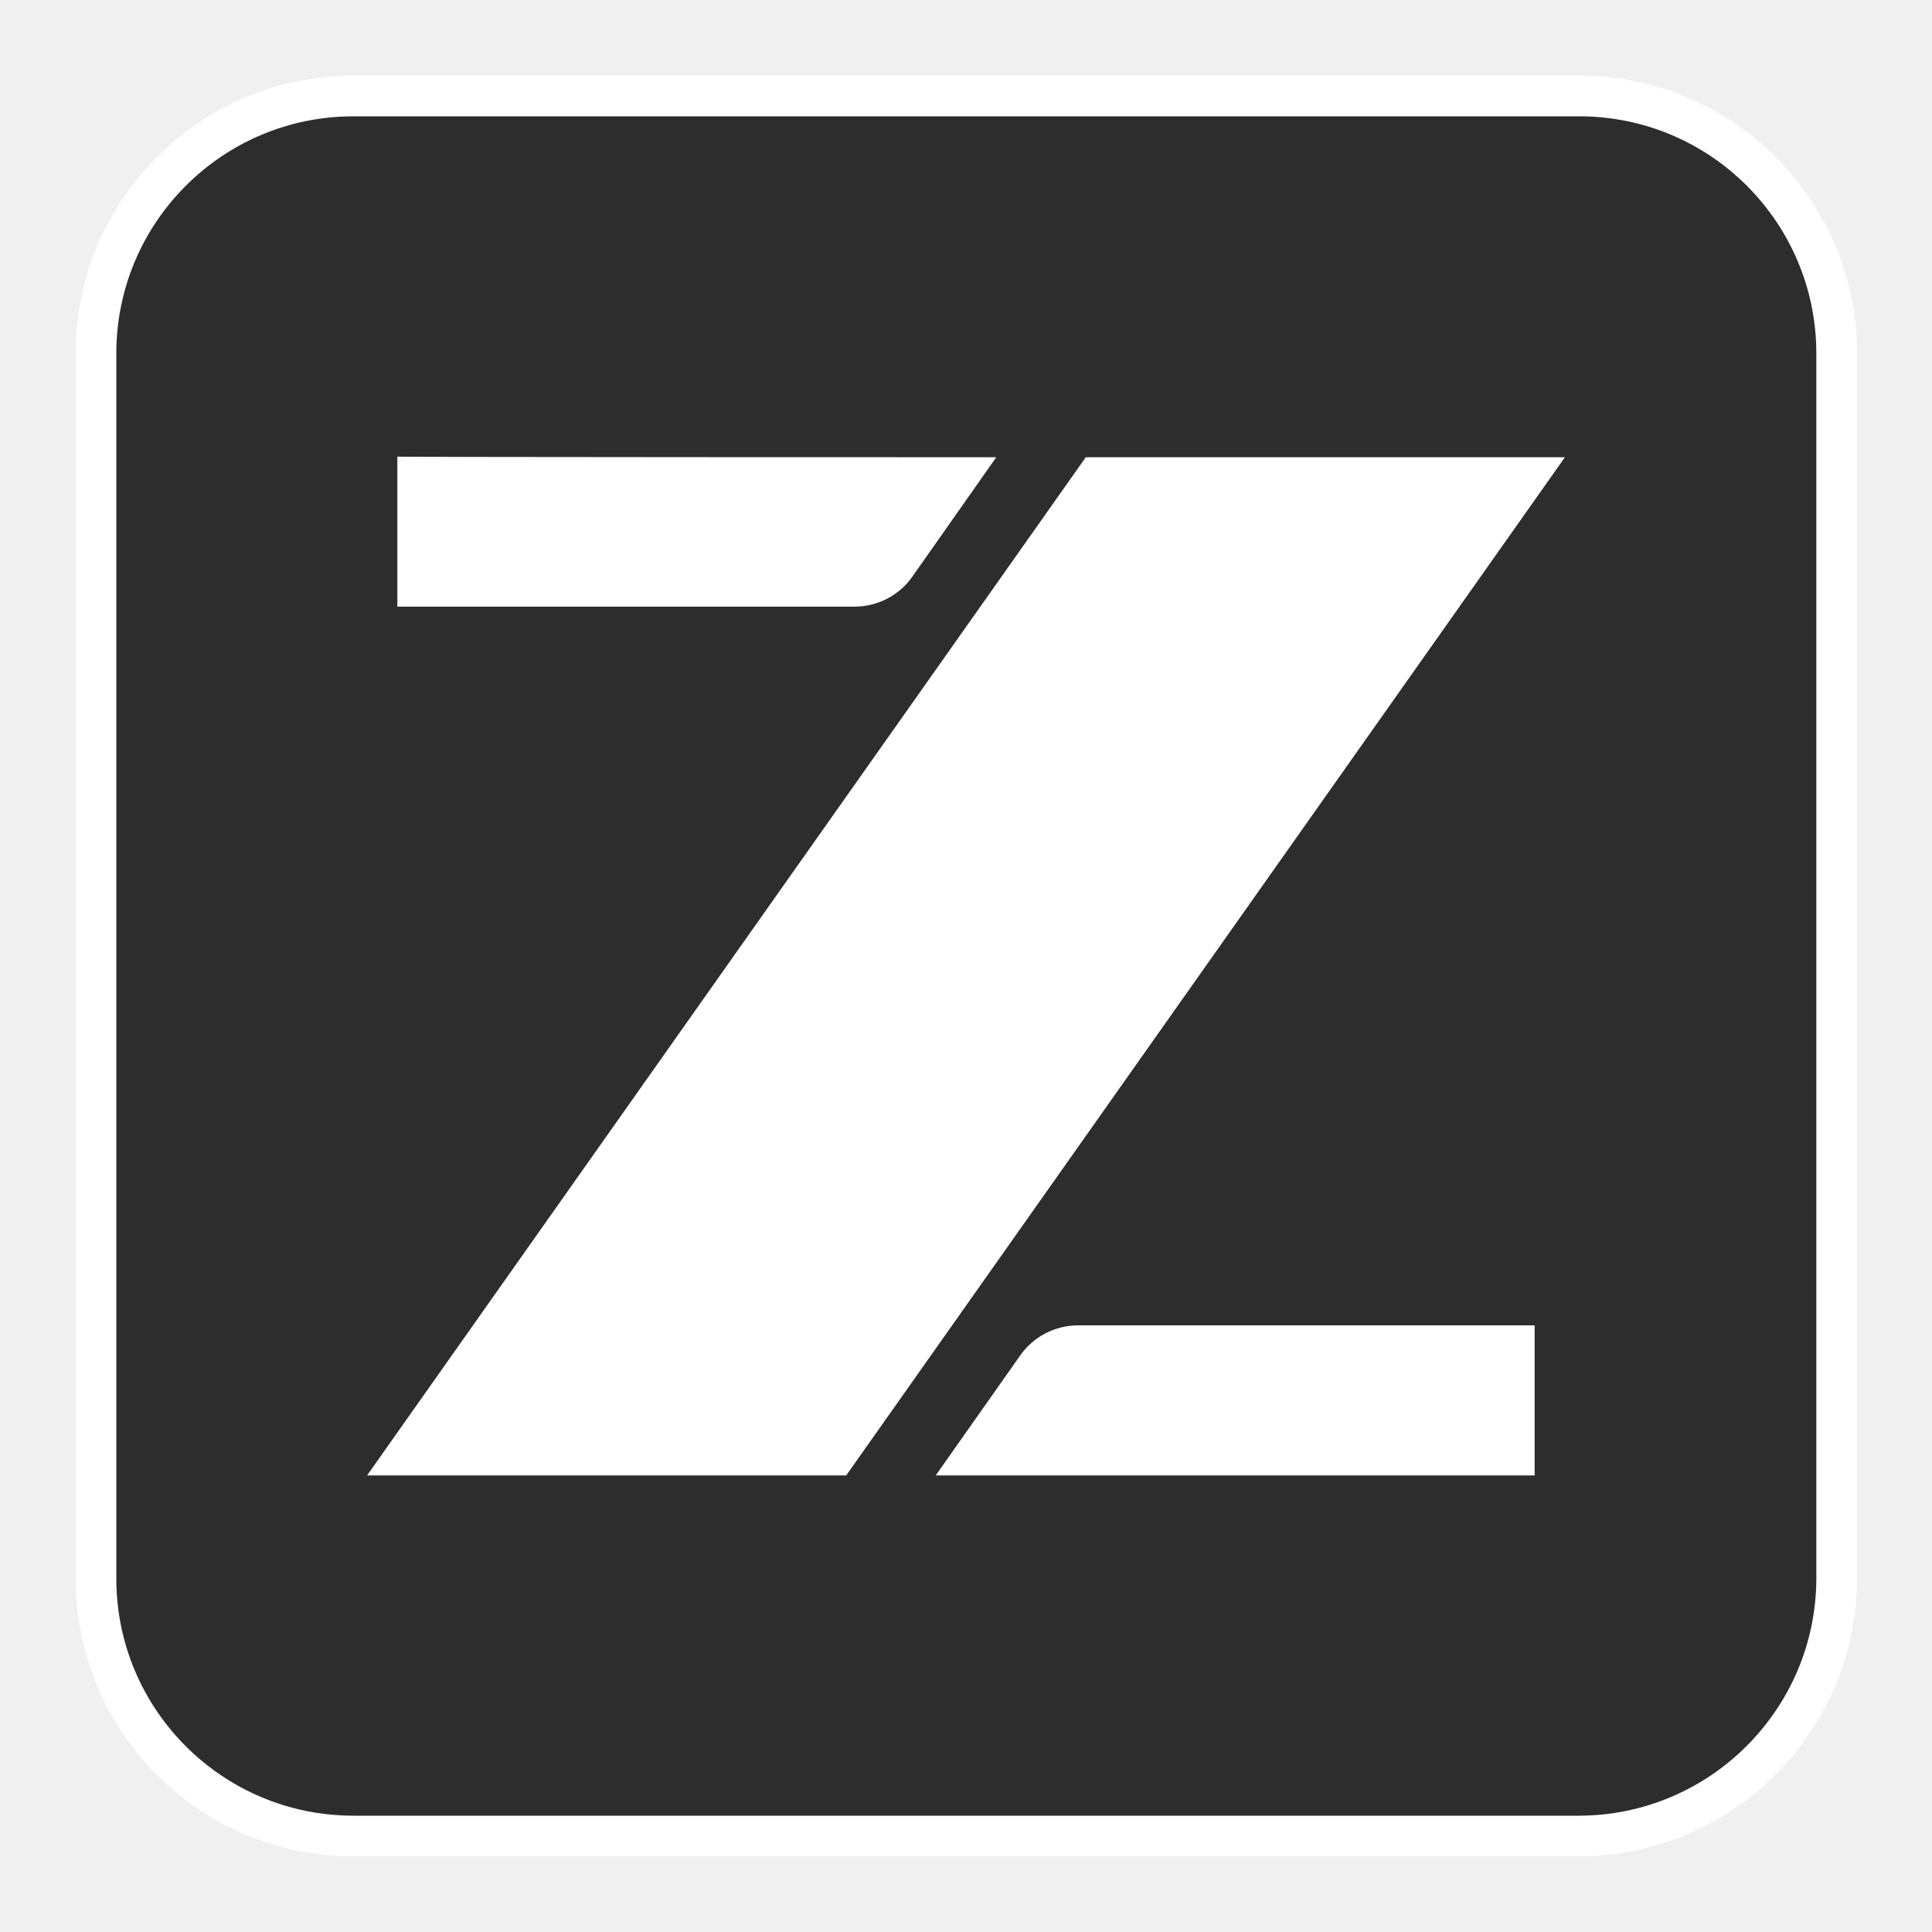
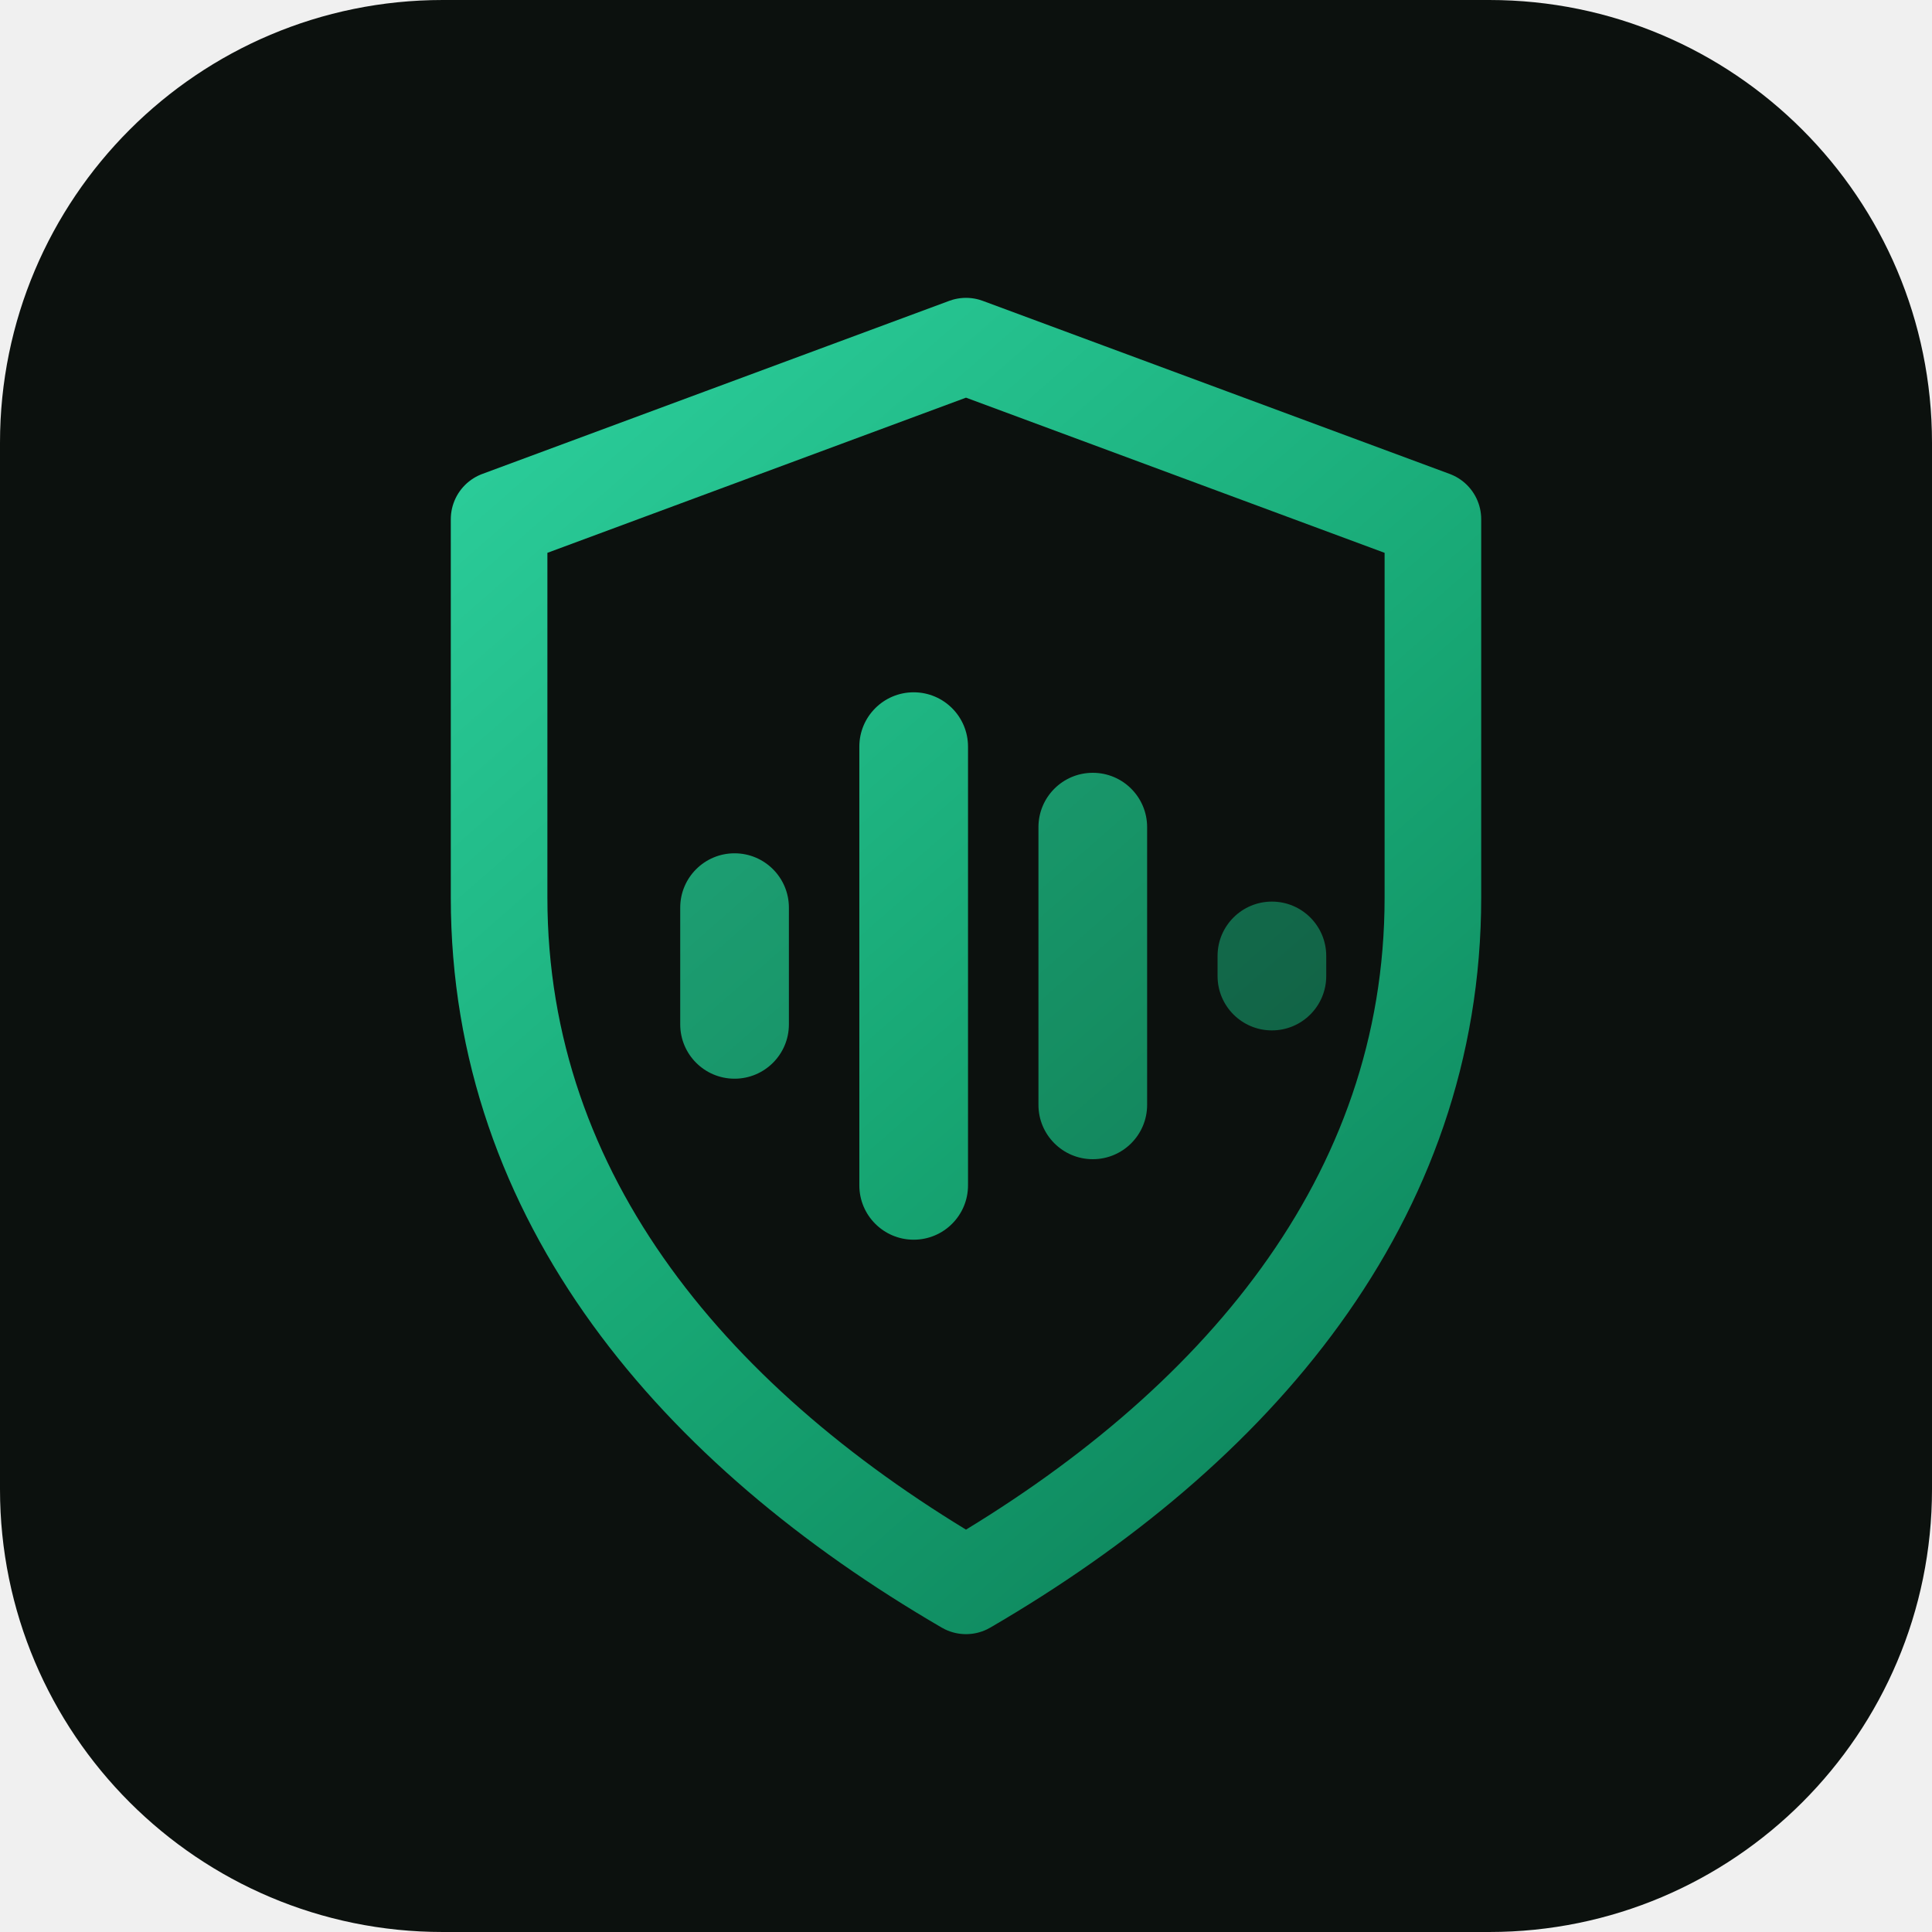
- <svg xmlns="http://www.w3.org/2000/svg" version="1.1" x="0px" y="0px" viewBox="0 0 30 30" style="enable-background:new 0 0 30 30;" xml:space="preserve">
+ <svg xmlns="http://www.w3.org/2000/svg" viewBox="0 0 48 48" fill="none">
  <defs>
-     <style type="text/css">
-     .st194{fill:#2D2D2D;stroke:#FFFFFF;stroke-width:0.632;stroke-miterlimit:10;}
-     .st23{fill:#FFFFFF;}
- 
-     .z-breathe {
-       animation: breathe 2.5s ease-in-out infinite;
-     }
- 
-     @keyframes breathe {
-       0%, 100% { opacity: 0.7; }
-       50% { opacity: 1; }
-     }
-   </style>
+     <linearGradient id="svg-grad-fav" x1="10" y1="8" x2="38" y2="40" gradientUnits="userSpaceOnUse">
+       <stop offset="0" stop-color="#2ed3a0" />
+       <stop offset="0.55" stop-color="#17a673" />
+       <stop offset="1" stop-color="#0b7a55" />
+     </linearGradient>
  </defs>
-   <g>
-     <path class="st194" d="M24.51,28.51H5.49c-2.21,0-4-1.79-4-4V5.49c0-2.21,1.79-4,4-4h19.03c2.21,0,4,1.79,4,4v19.03     C28.51,26.72,26.72,28.51,24.51,28.51z" />
-     <g class="z-breathe">
-       <path class="st23" d="M15.47,7.1l-1.3,1.85c-0.2,0.29-0.54,0.47-0.9,0.47h-7.1V7.09C6.16,7.1,15.47,7.1,15.47,7.1z" />
-       <polygon class="st23" points="24.3,7.1 13.14,22.91 5.7,22.91 16.86,7.1" />
-       <path class="st23" d="M14.53,22.91l1.31-1.86c0.2-0.29,0.54-0.47,0.9-0.47h7.09v2.33H14.53z" />
-     </g>
+   <rect width="48" height="48" rx="11" fill="#0c110e" />
+   <path d="M24 8.6 L35.6 12.9 V22.3 C35.6 29.8 30.7 35.5 24 39.4 C17.3 35.5 12.4 29.8 12.4 22.3 V12.9 Z" stroke="url(#svg-grad-fav)" stroke-width="2.4" stroke-linejoin="round" />
+   <g fill="url(#svg-grad-fav)">
+     <rect x="16.9" y="21.2" width="2.7" height="5.6" rx="1.35" opacity="0.85" />
+     <rect x="21.35" y="17.2" width="2.7" height="13.6" rx="1.35" />
+     <rect x="25.8" y="19.2" width="2.7" height="9.6" rx="1.35" opacity="0.85" />
+     <rect x="30.25" y="22.4" width="2.7" height="3.2" rx="1.35" opacity="0.6" />
  </g>
</svg>
